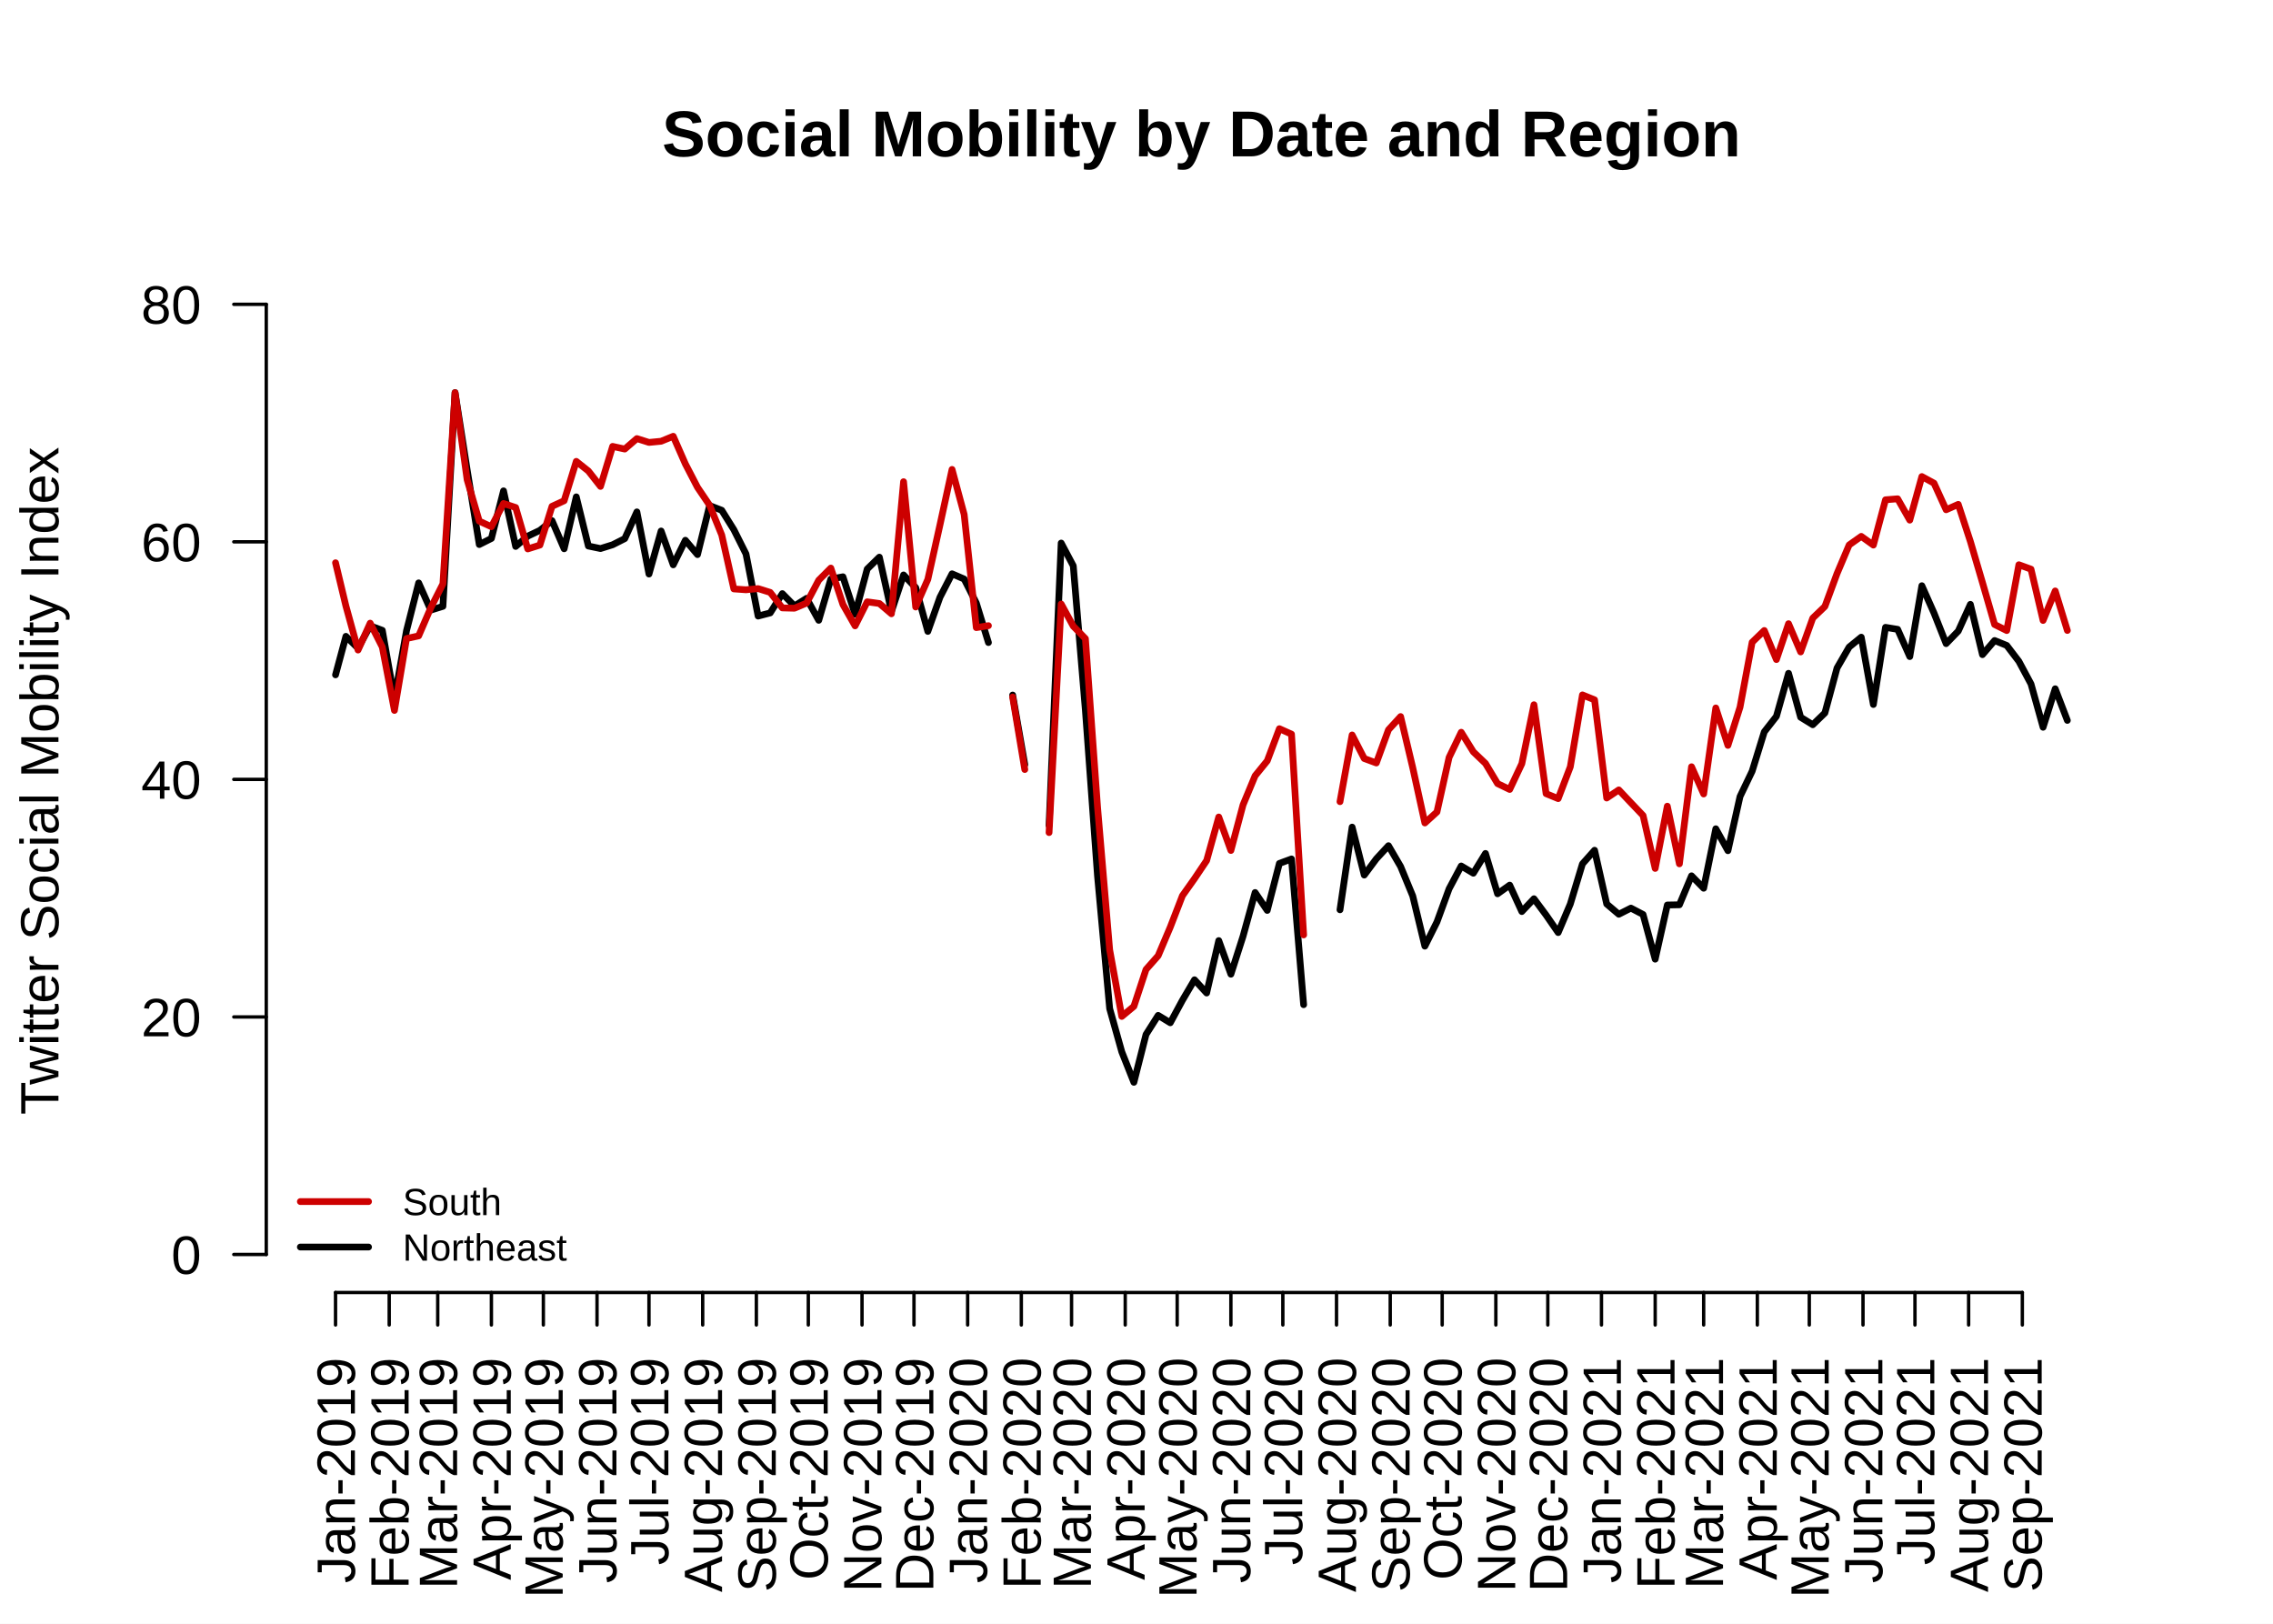
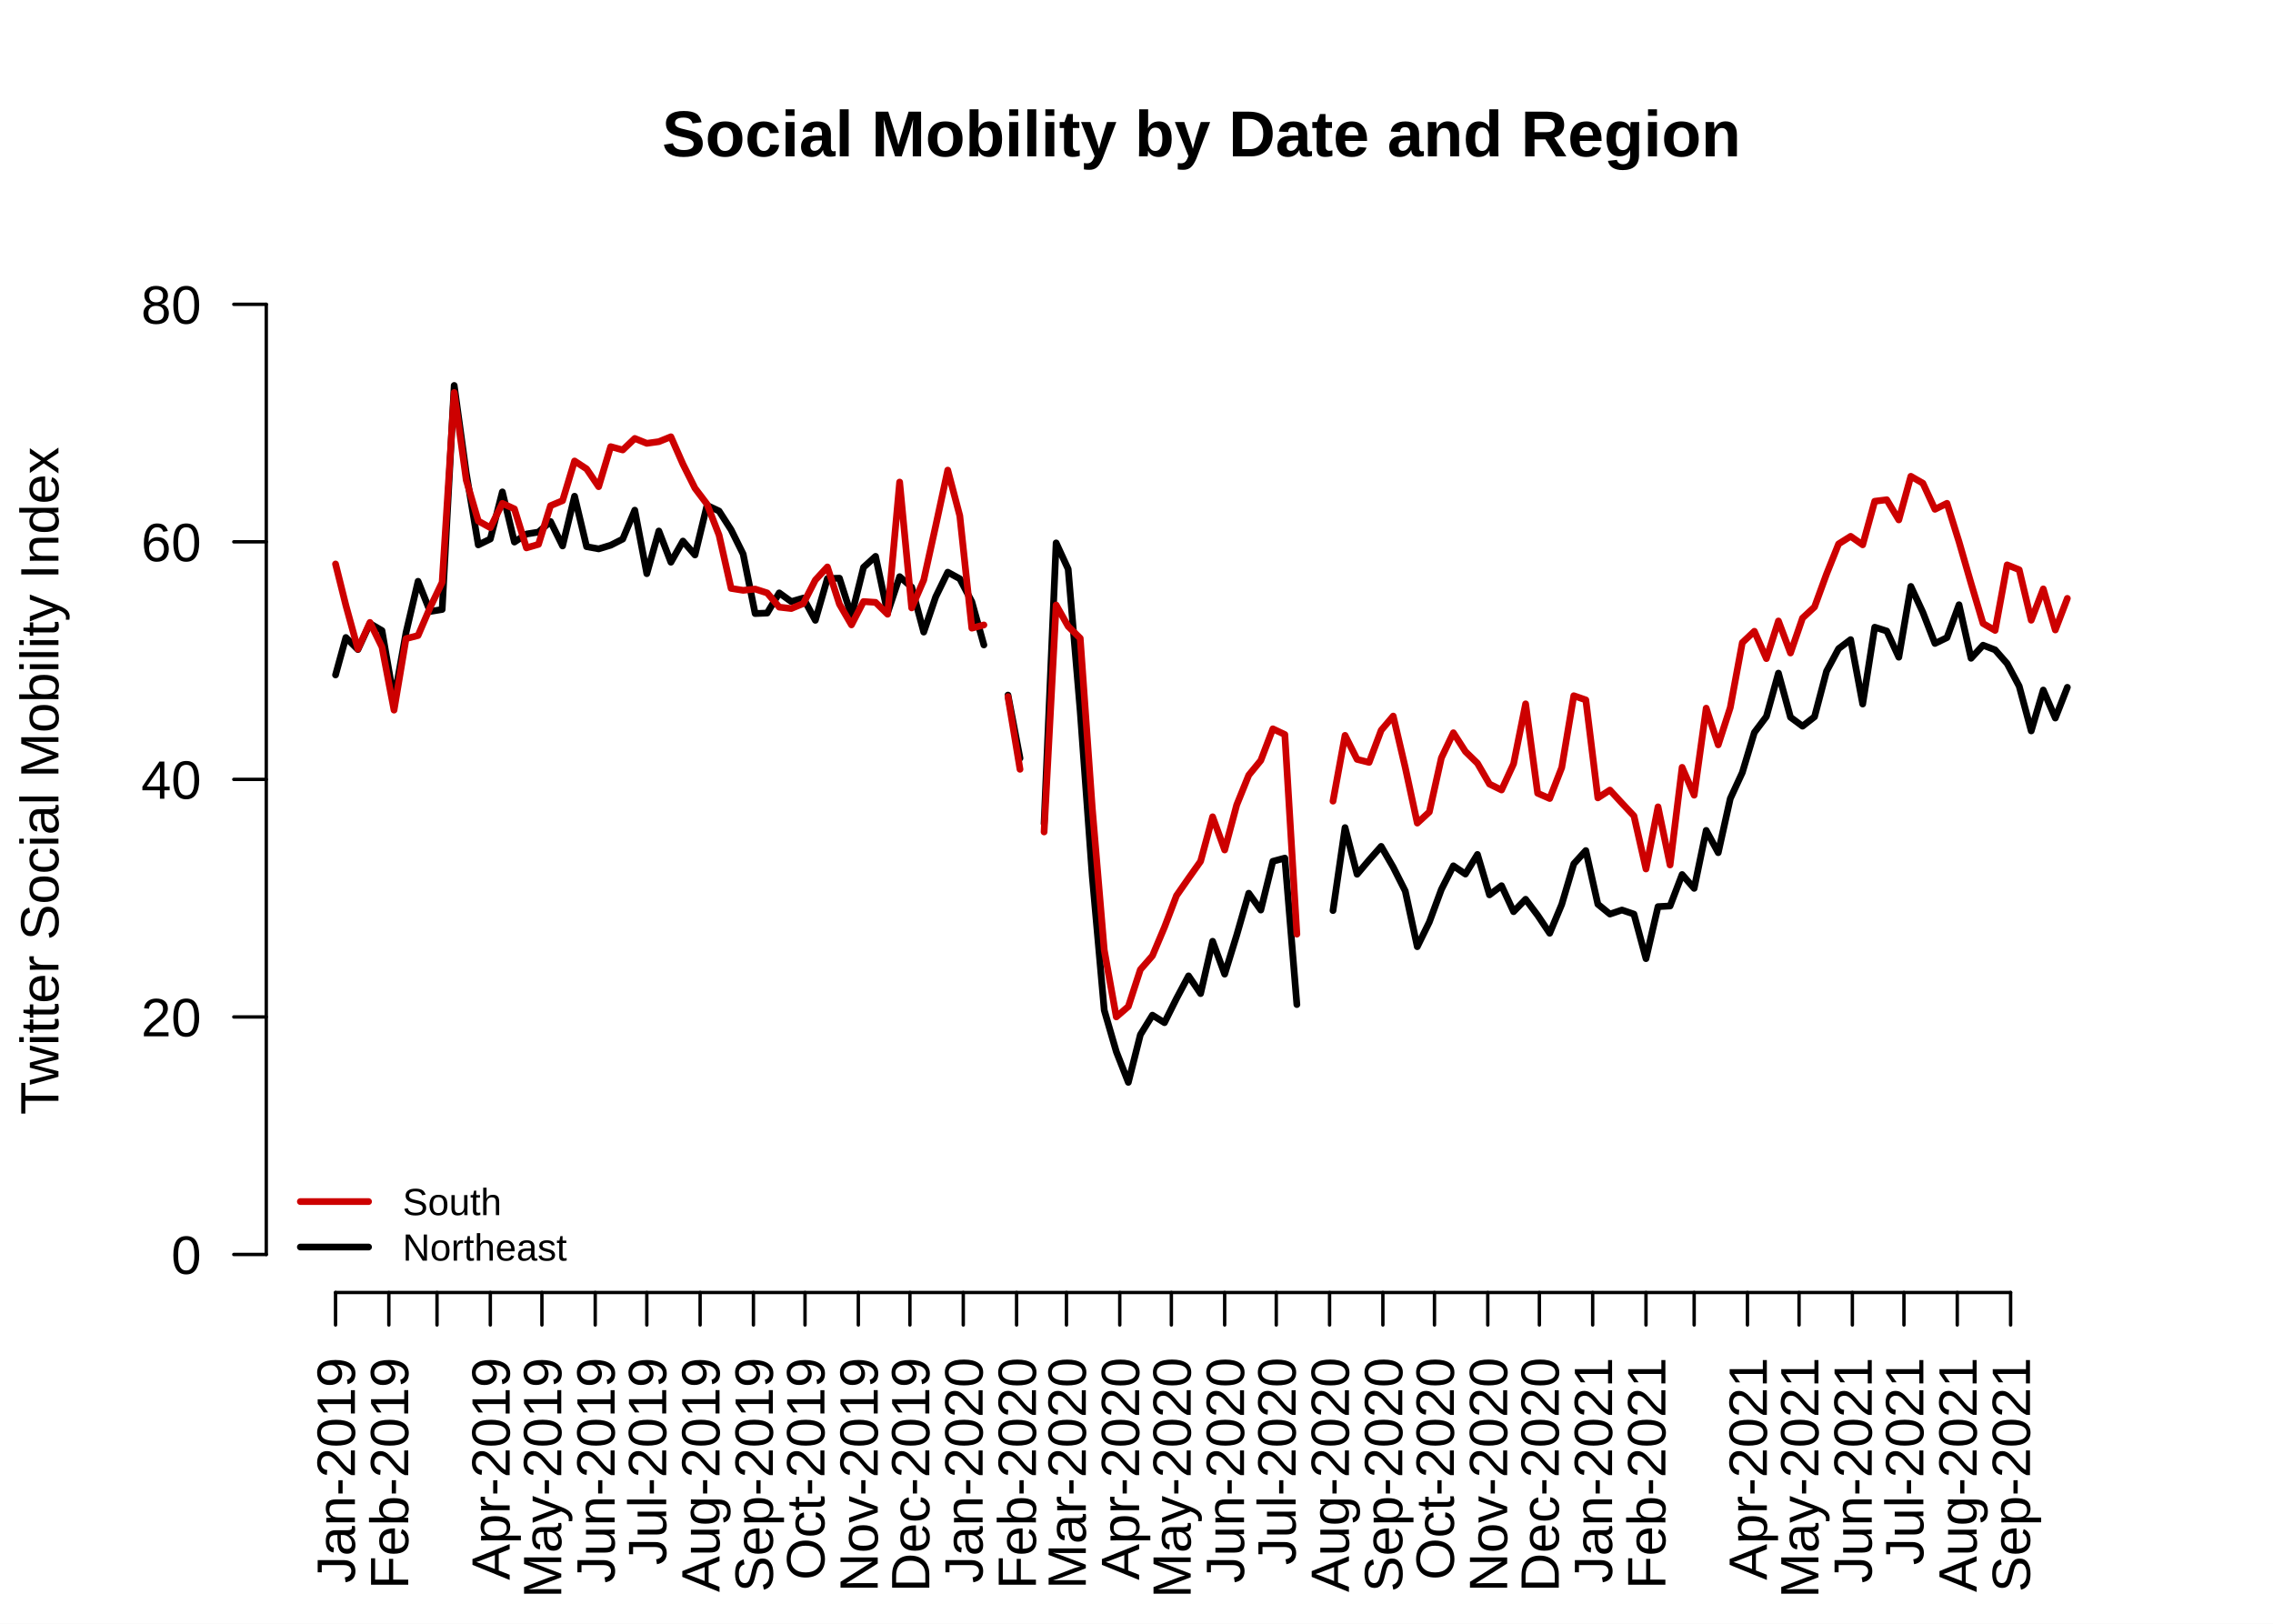
<svg xmlns="http://www.w3.org/2000/svg" viewBox="0 0 504.00 360.00">
  <defs>
    <style type="text/css">
    line, polyline, polygon, path, rect, circle {
      fill: none;
      stroke: #000000;
      stroke-linecap: round;
      stroke-linejoin: round;
      stroke-miterlimit: 10.00;
    }
  </style>
  </defs>
  <rect width="100%" height="100%" style="stroke: none; fill: #FFFFFF;" />
  <defs>
    <clipPath id="cpNTkuMDR8NDczLjc2fDI4Ni41Nnw1OS4wNA==">
      <rect x="59.04" y="59.04" width="414.72" height="227.52" />
    </clipPath>
  </defs>
-   <polyline points="74.40,149.62 76.70,141.08 79.39,143.71 82.08,138.75 84.77,139.75 87.46,154.90 90.14,139.82 92.83,129.23 95.52,135.27 98.21,134.43 100.90,87.04 103.58,104.16 106.27,120.73 108.96,119.38 111.65,108.83 114.34,121.15 117.02,118.87 119.71,117.59 122.40,115.43 125.09,121.67 127.78,110.16 130.46,121.06 133.15,121.62 135.84,120.78 138.53,119.42 141.22,113.49 143.90,127.27 146.59,117.73 149.28,125.23 151.97,119.78 154.66,122.96 157.34,112.09 160.03,113.13 162.72,117.44 165.41,122.81 168.10,136.59 170.78,135.89 173.47,131.61 176.16,134.34 178.85,132.66 181.54,137.53 184.22,128.39 186.91,127.88 189.60,136.18 192.29,126.16 194.98,123.53 197.66,135.58 200.35,127.47 203.04,130.28 205.73,139.99 208.42,132.42 211.10,127.22 213.79,128.38 216.48,133.70 219.17,142.46 " style="stroke-width: 1.50;" clip-path="url(#cpNTkuMDR8NDczLjc2fDI4Ni41Nnw1OS4wNA==)" />
-   <polyline points="224.54,154.10 227.23,169.51 " style="stroke-width: 1.50;" clip-path="url(#cpNTkuMDR8NDczLjc2fDI4Ni41Nnw1OS4wNA==)" />
-   <polyline points="232.61,182.99 235.30,120.40 237.98,125.45 240.67,157.48 243.36,194.22 246.05,223.62 248.74,233.21 251.42,239.96 254.11,229.36 256.80,225.12 259.49,226.76 262.18,221.78 264.86,217.23 267.55,220.16 270.24,208.54 272.93,215.99 275.62,207.59 278.30,197.88 280.99,201.85 283.68,191.43 286.37,190.44 289.06,222.75 " style="stroke-width: 1.50;" clip-path="url(#cpNTkuMDR8NDczLjc2fDI4Ni41Nnw1OS4wNA==)" />
-   <polyline points="297.12,201.71 299.81,183.38 302.50,194.01 305.18,190.41 307.87,187.50 310.56,192.11 313.25,198.64 315.94,209.77 318.62,204.41 321.31,197.06 324.00,192.00 326.69,193.60 329.38,189.22 332.06,198.16 334.75,196.24 337.44,202.10 340.13,199.26 342.82,202.88 345.50,206.76 348.19,200.43 350.88,191.53 353.57,188.51 356.26,200.42 358.94,202.70 361.63,201.34 364.32,202.75 367.01,212.66 369.70,200.65 372.38,200.60 375.07,194.18 377.76,196.93 380.45,183.75 383.14,188.61 385.82,176.60 388.51,170.98 391.20,162.26 393.89,158.82 396.58,149.28 399.26,159.02 401.95,160.68 404.64,158.07 407.33,148.11 410.02,143.46 412.70,141.27 415.39,156.19 418.08,139.09 420.77,139.53 423.46,145.57 426.14,129.86 428.83,135.91 431.52,142.70 434.21,139.92 436.90,133.99 439.58,145.14 442.27,142.01 444.96,143.10 447.65,146.62 450.34,151.64 453.02,161.24 455.71,152.71 458.40,159.72 " style="stroke-width: 1.50;" clip-path="url(#cpNTkuMDR8NDczLjc2fDI4Ni41Nnw1OS4wNA==)" />
+   <polyline points="74.40,149.64 76.69,141.34 79.36,144.01 82.03,138.24 84.70,139.81 87.37,155.20 90.03,140.25 92.70,128.88 95.37,135.57 98.04,135.13 100.71,85.46 103.38,104.86 106.05,120.81 108.72,119.50 111.39,109.06 114.06,120.18 116.73,118.40 119.40,117.97 122.07,115.63 124.74,121.04 127.40,110.02 130.07,121.20 132.74,121.69 135.41,120.88 138.08,119.52 140.75,113.11 143.42,127.19 146.09,117.73 148.76,124.65 151.43,119.96 154.10,123.04 156.77,112.04 159.44,113.30 162.11,117.45 164.78,122.84 167.44,136.03 170.11,135.92 172.78,131.45 175.45,133.38 178.12,132.60 180.79,137.53 183.46,128.27 186.13,128.19 188.80,136.53 191.47,125.78 194.14,123.35 196.81,135.87 199.48,127.85 202.15,130.18 204.82,140.14 207.48,132.32 210.15,126.86 212.82,128.32 215.49,133.41 218.16,142.99 " style="stroke-width: 1.50;" clip-path="url(#cpNTkuMDR8NDczLjc2fDI4Ni41Nnw1OS4wNA==)" />
+   <polyline points="223.50,154.11 226.17,168.11 " style="stroke-width: 1.50;" clip-path="url(#cpNTkuMDR8NDczLjc2fDI4Ni41Nnw1OS4wNA==)" />
+   <polyline points="231.51,182.60 234.18,120.37 236.85,126.18 239.52,157.71 242.19,194.29 244.85,223.98 247.52,233.16 250.19,239.97 252.86,229.40 255.53,225.07 258.20,226.74 260.87,221.38 263.54,216.36 266.21,220.29 268.88,208.69 271.55,215.98 274.22,207.33 276.89,198.04 279.56,201.77 282.23,190.96 284.89,190.25 287.56,222.72 " style="stroke-width: 1.50;" clip-path="url(#cpNTkuMDR8NDczLjc2fDI4Ni41Nnw1OS4wNA==)" />
+   <polyline points="295.57,201.88 298.24,183.49 300.91,193.83 303.58,190.67 306.25,187.65 308.92,192.26 311.59,197.55 314.26,209.89 316.93,204.43 319.60,197.20 322.26,191.96 324.93,193.79 327.60,189.44 330.27,198.40 332.94,196.37 335.61,202.13 338.28,199.38 340.95,202.93 343.62,206.91 346.29,200.52 348.96,191.52 351.63,188.58 354.30,200.47 356.97,202.66 359.64,201.76 362.30,202.67 364.97,212.54 367.64,201.01 370.31,200.87 372.98,193.89 375.65,196.96 378.32,184.11 380.99,189.05 383.66,177.06 386.33,171.28 389.00,162.40 391.67,158.86 394.34,149.24 397.01,159.02 399.68,161.00 402.34,158.92 405.01,148.81 407.68,143.82 410.35,141.81 413.02,156.09 415.69,139.06 418.36,139.91 421.03,145.71 423.70,130.02 426.37,135.78 429.04,142.66 431.71,141.37 434.38,134.08 437.05,145.95 439.71,143.05 442.38,144.08 445.05,147.12 447.72,152.13 450.39,162.05 453.06,152.99 455.73,159.20 458.40,152.39 " style="stroke-width: 1.50;" clip-path="url(#cpNTkuMDR8NDczLjc2fDI4Ni41Nnw1OS4wNA==)" />
  <defs>
    <clipPath id="cpMC4wMHw1MDQuMDB8MzYwLjAwfDAuMDA=">
      <rect x="0.00" y="0.00" width="504.00" height="360.00" />
    </clipPath>
  </defs>
  <line x1="59.04" y1="278.13" x2="59.04" y2="67.47" style="stroke-width: 0.75;" clip-path="url(#cpMC4wMHw1MDQuMDB8MzYwLjAwfDAuMDA=)" />
  <line x1="59.04" y1="278.13" x2="51.84" y2="278.13" style="stroke-width: 0.75;" clip-path="url(#cpMC4wMHw1MDQuMDB8MzYwLjAwfDAuMDA=)" />
  <line x1="59.04" y1="225.47" x2="51.84" y2="225.47" style="stroke-width: 0.75;" clip-path="url(#cpMC4wMHw1MDQuMDB8MzYwLjAwfDAuMDA=)" />
  <line x1="59.04" y1="172.80" x2="51.84" y2="172.80" style="stroke-width: 0.75;" clip-path="url(#cpMC4wMHw1MDQuMDB8MzYwLjAwfDAuMDA=)" />
  <line x1="59.04" y1="120.13" x2="51.84" y2="120.13" style="stroke-width: 0.75;" clip-path="url(#cpMC4wMHw1MDQuMDB8MzYwLjAwfDAuMDA=)" />
  <line x1="59.04" y1="67.47" x2="51.84" y2="67.47" style="stroke-width: 0.75;" clip-path="url(#cpMC4wMHw1MDQuMDB8MzYwLjAwfDAuMDA=)" />
  <g clip-path="url(#cpMC4wMHw1MDQuMDB8MzYwLjAwfDAuMDA=)">
    <text x="37.97" y="282.43" style="font-size: 12.00px; font-family: Arial;" textLength="6.67px" lengthAdjust="spacingAndGlyphs">0</text>
  </g>
  <g clip-path="url(#cpMC4wMHw1MDQuMDB8MzYwLjAwfDAuMDA=)">
    <text x="31.29" y="229.76" style="font-size: 12.00px; font-family: Arial;" textLength="13.35px" lengthAdjust="spacingAndGlyphs">20</text>
  </g>
  <g clip-path="url(#cpMC4wMHw1MDQuMDB8MzYwLjAwfDAuMDA=)">
    <text x="31.29" y="177.09" style="font-size: 12.00px; font-family: Arial;" textLength="13.35px" lengthAdjust="spacingAndGlyphs">40</text>
  </g>
  <g clip-path="url(#cpMC4wMHw1MDQuMDB8MzYwLjAwfDAuMDA=)">
    <text x="31.29" y="124.43" style="font-size: 12.00px; font-family: Arial;" textLength="13.35px" lengthAdjust="spacingAndGlyphs">60</text>
  </g>
  <g clip-path="url(#cpMC4wMHw1MDQuMDB8MzYwLjAwfDAuMDA=)">
    <text x="31.29" y="71.76" style="font-size: 12.00px; font-family: Arial;" textLength="13.35px" lengthAdjust="spacingAndGlyphs">80</text>
  </g>
  <g clip-path="url(#cpMC4wMHw1MDQuMDB8MzYwLjAwfDAuMDA=)">
    <text x="146.78" y="34.67" style="font-size: 14.40px; font-weight: bold; font-family: Arial;" textLength="239.23px" lengthAdjust="spacingAndGlyphs">Social Mobility by Date and Region</text>
  </g>
  <g clip-path="url(#cpMC4wMHw1MDQuMDB8MzYwLjAwfDAuMDA=)">
    <text transform="translate(12.96,247.16) rotate(-90)" style="font-size: 12.00px; font-family: Arial;" textLength="148.72px" lengthAdjust="spacingAndGlyphs">Twitter Social Mobility Index</text>
  </g>
  <defs>
    <clipPath id="cpNTkuMDR8NDczLjc2fDI4Ni41Nnw1OS4wNA==">
      <rect x="59.04" y="59.04" width="414.72" height="227.52" />
    </clipPath>
  </defs>
-   <polyline points="74.40,124.77 76.70,134.36 79.39,144.12 82.08,138.16 84.77,143.46 87.46,157.51 90.14,141.57 92.83,140.98 95.52,134.76 98.21,129.45 100.90,87.06 103.58,106.36 106.27,115.54 108.96,116.78 111.65,111.63 114.34,112.52 117.02,121.70 119.71,120.85 122.40,112.26 125.09,111.02 127.78,102.29 130.46,104.42 133.15,107.84 135.84,98.97 138.53,99.56 141.22,97.24 143.90,98.09 146.59,97.83 149.28,96.73 151.97,102.86 154.66,108.05 157.34,112.01 160.03,118.61 162.72,130.57 165.41,130.76 168.10,130.50 170.78,131.34 173.47,134.78 176.16,134.85 178.85,133.71 181.54,128.63 184.22,125.95 186.91,134.03 189.60,138.76 192.29,133.43 194.98,133.80 197.66,136.08 200.35,106.80 203.04,134.58 205.73,128.46 208.42,116.38 211.10,104.08 213.79,114.07 216.48,139.15 219.17,138.72 " style="stroke-width: 1.50; stroke: #CD0000;" clip-path="url(#cpNTkuMDR8NDczLjc2fDI4Ni41Nnw1OS4wNA==)" />
-   <polyline points="224.54,154.53 227.23,170.61 " style="stroke-width: 1.50; stroke: #CD0000;" clip-path="url(#cpNTkuMDR8NDczLjc2fDI4Ni41Nnw1OS4wNA==)" />
-   <polyline points="232.61,184.59 235.30,133.92 237.98,138.83 240.67,141.59 243.36,178.94 246.05,210.59 248.74,225.35 251.42,223.12 254.11,214.95 256.80,211.90 259.49,205.55 262.18,198.59 264.86,194.81 267.55,190.80 270.24,181.14 272.93,188.56 275.62,178.46 278.30,172.00 280.99,168.69 283.68,161.56 286.37,162.77 289.06,207.28 " style="stroke-width: 1.50; stroke: #CD0000;" clip-path="url(#cpNTkuMDR8NDczLjc2fDI4Ni41Nnw1OS4wNA==)" />
-   <polyline points="297.12,177.74 299.81,162.95 302.50,168.17 305.18,169.16 307.87,161.80 310.56,158.87 313.25,170.20 315.94,182.46 318.62,180.02 321.31,167.93 324.00,162.35 326.69,166.69 329.38,169.26 332.06,173.73 334.75,175.03 337.44,169.32 340.13,156.25 342.82,175.96 345.50,177.06 348.19,170.01 350.88,154.07 353.57,155.16 356.26,176.93 358.94,175.13 361.63,177.98 364.32,180.80 367.01,192.54 369.70,178.74 372.38,191.52 375.07,170.00 377.76,176.03 380.45,156.96 383.14,165.26 385.82,156.79 388.51,142.39 391.20,139.79 393.89,146.23 396.58,138.28 399.26,144.54 401.95,137.04 404.64,134.46 407.33,127.17 410.02,120.82 412.70,118.92 415.39,120.85 418.08,110.81 420.77,110.59 423.46,115.32 426.14,105.66 428.83,107.12 431.52,113.02 434.21,111.82 436.90,120.05 439.58,129.16 442.27,138.46 444.96,139.80 447.65,125.21 450.34,126.19 453.02,137.56 455.71,131.02 458.40,139.78 " style="stroke-width: 1.50; stroke: #CD0000;" clip-path="url(#cpNTkuMDR8NDczLjc2fDI4Ni41Nnw1OS4wNA==)" />
+   <polyline points="74.40,125.04 76.69,134.21 79.36,143.91 82.03,138.00 84.70,143.46 87.37,157.44 90.03,141.59 92.70,140.90 95.37,134.68 98.04,129.11 100.71,87.02 103.38,106.44 106.05,115.51 108.72,116.99 111.39,111.60 114.06,112.83 116.73,121.47 119.40,120.69 122.07,112.12 124.74,111.00 127.40,102.21 130.07,103.96 132.74,107.90 135.41,99.03 138.08,99.76 140.75,97.21 143.42,98.29 146.09,97.92 148.76,96.84 151.43,102.91 154.10,108.24 156.77,111.77 159.44,118.64 162.11,130.45 164.78,130.88 167.44,130.60 170.11,131.46 172.78,134.61 175.45,134.92 178.12,133.81 180.79,128.60 183.46,125.70 186.13,133.95 188.80,138.54 191.47,133.37 194.14,133.55 196.81,136.18 199.48,106.88 202.15,134.78 204.82,128.60 207.48,116.57 210.15,104.23 212.82,114.36 215.49,139.27 218.16,138.56 " style="stroke-width: 1.50; stroke: #CD0000;" clip-path="url(#cpNTkuMDR8NDczLjc2fDI4Ni41Nnw1OS4wNA==)" />
+   <polyline points="223.50,154.44 226.17,170.56 " style="stroke-width: 1.50; stroke: #CD0000;" clip-path="url(#cpNTkuMDR8NDczLjc2fDI4Ni41Nnw1OS4wNA==)" />
+   <polyline points="231.51,184.45 234.18,134.14 236.85,138.87 239.52,141.51 242.19,179.13 244.85,210.63 247.52,225.46 250.19,223.15 252.86,214.96 255.53,211.91 258.20,205.58 260.87,198.57 263.54,194.73 266.21,190.96 268.88,181.09 271.55,188.45 274.22,178.46 276.89,171.86 279.56,168.60 282.23,161.59 284.89,162.85 287.56,207.11 " style="stroke-width: 1.50; stroke: #CD0000;" clip-path="url(#cpNTkuMDR8NDczLjc2fDI4Ni41Nnw1OS4wNA==)" />
+   <polyline points="295.57,177.62 298.24,163.04 300.91,168.36 303.58,169.03 306.25,161.91 308.92,158.76 311.59,170.15 314.26,182.49 316.93,180.02 319.60,168.04 322.26,162.46 324.93,166.62 327.60,169.22 330.27,173.83 332.94,175.15 335.61,169.35 338.28,156.05 340.95,175.87 343.62,177.04 346.29,170.18 348.96,154.25 351.63,155.18 354.30,176.90 356.97,175.17 359.64,178.07 362.30,180.90 364.97,192.66 367.64,178.89 370.31,191.77 372.98,170.13 375.65,176.30 378.32,157.01 380.99,165.14 383.66,156.87 386.33,142.48 389.00,139.96 391.67,146.02 394.34,137.68 397.01,144.78 399.68,137.03 402.34,134.57 405.01,127.26 407.68,120.59 410.35,118.91 413.02,120.79 415.69,111.13 418.36,110.80 421.03,115.27 423.70,105.60 426.37,107.14 429.04,112.92 431.71,111.59 434.38,120.12 437.05,129.34 439.71,138.23 442.38,139.77 445.05,125.24 447.72,126.32 450.39,137.51 453.06,130.57 455.73,139.67 458.40,132.67 " style="stroke-width: 1.50; stroke: #CD0000;" clip-path="url(#cpNTkuMDR8NDczLjc2fDI4Ni41Nnw1OS4wNA==)" />
  <defs>
    <clipPath id="cpMC4wMHw1MDQuMDB8MzYwLjAwfDAuMDA=">
      <rect x="0.00" y="0.00" width="504.00" height="360.00" />
    </clipPath>
  </defs>
-   <line x1="74.40" y1="286.56" x2="448.42" y2="286.56" style="stroke-width: 0.75;" clip-path="url(#cpMC4wMHw1MDQuMDB8MzYwLjAwfDAuMDA=)" />
+   <line x1="74.40" y1="286.56" x2="445.82" y2="286.56" style="stroke-width: 0.75;" clip-path="url(#cpMC4wMHw1MDQuMDB8MzYwLjAwfDAuMDA=)" />
  <line x1="74.40" y1="286.56" x2="74.40" y2="293.76" style="stroke-width: 0.75;" clip-path="url(#cpMC4wMHw1MDQuMDB8MzYwLjAwfDAuMDA=)" />
-   <line x1="86.30" y1="286.56" x2="86.30" y2="293.76" style="stroke-width: 0.75;" clip-path="url(#cpMC4wMHw1MDQuMDB8MzYwLjAwfDAuMDA=)" />
-   <line x1="97.06" y1="286.56" x2="97.06" y2="293.76" style="stroke-width: 0.75;" clip-path="url(#cpMC4wMHw1MDQuMDB8MzYwLjAwfDAuMDA=)" />
-   <line x1="108.96" y1="286.56" x2="108.96" y2="293.76" style="stroke-width: 0.75;" clip-path="url(#cpMC4wMHw1MDQuMDB8MzYwLjAwfDAuMDA=)" />
-   <line x1="120.48" y1="286.56" x2="120.48" y2="293.76" style="stroke-width: 0.75;" clip-path="url(#cpMC4wMHw1MDQuMDB8MzYwLjAwfDAuMDA=)" />
-   <line x1="132.38" y1="286.56" x2="132.38" y2="293.76" style="stroke-width: 0.75;" clip-path="url(#cpMC4wMHw1MDQuMDB8MzYwLjAwfDAuMDA=)" />
-   <line x1="143.90" y1="286.56" x2="143.90" y2="293.76" style="stroke-width: 0.75;" clip-path="url(#cpMC4wMHw1MDQuMDB8MzYwLjAwfDAuMDA=)" />
-   <line x1="155.81" y1="286.56" x2="155.81" y2="293.76" style="stroke-width: 0.75;" clip-path="url(#cpMC4wMHw1MDQuMDB8MzYwLjAwfDAuMDA=)" />
-   <line x1="167.71" y1="286.56" x2="167.71" y2="293.76" style="stroke-width: 0.75;" clip-path="url(#cpMC4wMHw1MDQuMDB8MzYwLjAwfDAuMDA=)" />
-   <line x1="179.23" y1="286.56" x2="179.23" y2="293.76" style="stroke-width: 0.75;" clip-path="url(#cpMC4wMHw1MDQuMDB8MzYwLjAwfDAuMDA=)" />
-   <line x1="191.14" y1="286.56" x2="191.14" y2="293.76" style="stroke-width: 0.75;" clip-path="url(#cpMC4wMHw1MDQuMDB8MzYwLjAwfDAuMDA=)" />
-   <line x1="202.66" y1="286.56" x2="202.66" y2="293.76" style="stroke-width: 0.75;" clip-path="url(#cpMC4wMHw1MDQuMDB8MzYwLjAwfDAuMDA=)" />
-   <line x1="214.56" y1="286.56" x2="214.56" y2="293.76" style="stroke-width: 0.75;" clip-path="url(#cpMC4wMHw1MDQuMDB8MzYwLjAwfDAuMDA=)" />
-   <line x1="226.46" y1="286.56" x2="226.46" y2="293.76" style="stroke-width: 0.75;" clip-path="url(#cpMC4wMHw1MDQuMDB8MzYwLjAwfDAuMDA=)" />
-   <line x1="237.60" y1="286.56" x2="237.60" y2="293.76" style="stroke-width: 0.75;" clip-path="url(#cpMC4wMHw1MDQuMDB8MzYwLjAwfDAuMDA=)" />
-   <line x1="249.50" y1="286.56" x2="249.50" y2="293.76" style="stroke-width: 0.75;" clip-path="url(#cpMC4wMHw1MDQuMDB8MzYwLjAwfDAuMDA=)" />
-   <line x1="261.02" y1="286.56" x2="261.02" y2="293.76" style="stroke-width: 0.75;" clip-path="url(#cpMC4wMHw1MDQuMDB8MzYwLjAwfDAuMDA=)" />
-   <line x1="272.93" y1="286.56" x2="272.93" y2="293.76" style="stroke-width: 0.75;" clip-path="url(#cpMC4wMHw1MDQuMDB8MzYwLjAwfDAuMDA=)" />
-   <line x1="284.45" y1="286.56" x2="284.45" y2="293.76" style="stroke-width: 0.75;" clip-path="url(#cpMC4wMHw1MDQuMDB8MzYwLjAwfDAuMDA=)" />
-   <line x1="296.35" y1="286.56" x2="296.35" y2="293.76" style="stroke-width: 0.75;" clip-path="url(#cpMC4wMHw1MDQuMDB8MzYwLjAwfDAuMDA=)" />
-   <line x1="308.26" y1="286.56" x2="308.26" y2="293.76" style="stroke-width: 0.75;" clip-path="url(#cpMC4wMHw1MDQuMDB8MzYwLjAwfDAuMDA=)" />
-   <line x1="319.78" y1="286.56" x2="319.78" y2="293.76" style="stroke-width: 0.75;" clip-path="url(#cpMC4wMHw1MDQuMDB8MzYwLjAwfDAuMDA=)" />
-   <line x1="331.68" y1="286.56" x2="331.68" y2="293.76" style="stroke-width: 0.75;" clip-path="url(#cpMC4wMHw1MDQuMDB8MzYwLjAwfDAuMDA=)" />
-   <line x1="343.20" y1="286.56" x2="343.20" y2="293.76" style="stroke-width: 0.75;" clip-path="url(#cpMC4wMHw1MDQuMDB8MzYwLjAwfDAuMDA=)" />
-   <line x1="355.10" y1="286.56" x2="355.10" y2="293.76" style="stroke-width: 0.75;" clip-path="url(#cpMC4wMHw1MDQuMDB8MzYwLjAwfDAuMDA=)" />
-   <line x1="367.01" y1="286.56" x2="367.01" y2="293.76" style="stroke-width: 0.75;" clip-path="url(#cpMC4wMHw1MDQuMDB8MzYwLjAwfDAuMDA=)" />
-   <line x1="377.76" y1="286.56" x2="377.76" y2="293.76" style="stroke-width: 0.75;" clip-path="url(#cpMC4wMHw1MDQuMDB8MzYwLjAwfDAuMDA=)" />
-   <line x1="389.66" y1="286.56" x2="389.66" y2="293.76" style="stroke-width: 0.75;" clip-path="url(#cpMC4wMHw1MDQuMDB8MzYwLjAwfDAuMDA=)" />
-   <line x1="401.18" y1="286.56" x2="401.18" y2="293.76" style="stroke-width: 0.75;" clip-path="url(#cpMC4wMHw1MDQuMDB8MzYwLjAwfDAuMDA=)" />
-   <line x1="413.09" y1="286.56" x2="413.09" y2="293.76" style="stroke-width: 0.75;" clip-path="url(#cpMC4wMHw1MDQuMDB8MzYwLjAwfDAuMDA=)" />
-   <line x1="424.61" y1="286.56" x2="424.61" y2="293.76" style="stroke-width: 0.75;" clip-path="url(#cpMC4wMHw1MDQuMDB8MzYwLjAwfDAuMDA=)" />
-   <line x1="436.51" y1="286.56" x2="436.51" y2="293.76" style="stroke-width: 0.75;" clip-path="url(#cpMC4wMHw1MDQuMDB8MzYwLjAwfDAuMDA=)" />
-   <line x1="448.42" y1="286.56" x2="448.42" y2="293.76" style="stroke-width: 0.75;" clip-path="url(#cpMC4wMHw1MDQuMDB8MzYwLjAwfDAuMDA=)" />
+   <line x1="86.22" y1="286.56" x2="86.22" y2="293.76" style="stroke-width: 0.75;" clip-path="url(#cpMC4wMHw1MDQuMDB8MzYwLjAwfDAuMDA=)" />
+   <line x1="96.90" y1="286.56" x2="96.90" y2="293.76" style="stroke-width: 0.75;" clip-path="url(#cpMC4wMHw1MDQuMDB8MzYwLjAwfDAuMDA=)" />
+   <line x1="108.72" y1="286.56" x2="108.72" y2="293.76" style="stroke-width: 0.75;" clip-path="url(#cpMC4wMHw1MDQuMDB8MzYwLjAwfDAuMDA=)" />
+   <line x1="120.16" y1="286.56" x2="120.16" y2="293.76" style="stroke-width: 0.75;" clip-path="url(#cpMC4wMHw1MDQuMDB8MzYwLjAwfDAuMDA=)" />
+   <line x1="131.98" y1="286.56" x2="131.98" y2="293.76" style="stroke-width: 0.75;" clip-path="url(#cpMC4wMHw1MDQuMDB8MzYwLjAwfDAuMDA=)" />
+   <line x1="143.42" y1="286.56" x2="143.42" y2="293.76" style="stroke-width: 0.75;" clip-path="url(#cpMC4wMHw1MDQuMDB8MzYwLjAwfDAuMDA=)" />
+   <line x1="155.24" y1="286.56" x2="155.24" y2="293.76" style="stroke-width: 0.75;" clip-path="url(#cpMC4wMHw1MDQuMDB8MzYwLjAwfDAuMDA=)" />
+   <line x1="167.06" y1="286.56" x2="167.06" y2="293.76" style="stroke-width: 0.75;" clip-path="url(#cpMC4wMHw1MDQuMDB8MzYwLjAwfDAuMDA=)" />
+   <line x1="178.50" y1="286.56" x2="178.50" y2="293.76" style="stroke-width: 0.75;" clip-path="url(#cpMC4wMHw1MDQuMDB8MzYwLjAwfDAuMDA=)" />
+   <line x1="190.32" y1="286.56" x2="190.32" y2="293.76" style="stroke-width: 0.75;" clip-path="url(#cpMC4wMHw1MDQuMDB8MzYwLjAwfDAuMDA=)" />
+   <line x1="201.76" y1="286.56" x2="201.76" y2="293.76" style="stroke-width: 0.75;" clip-path="url(#cpMC4wMHw1MDQuMDB8MzYwLjAwfDAuMDA=)" />
+   <line x1="213.59" y1="286.56" x2="213.59" y2="293.76" style="stroke-width: 0.75;" clip-path="url(#cpMC4wMHw1MDQuMDB8MzYwLjAwfDAuMDA=)" />
+   <line x1="225.41" y1="286.56" x2="225.41" y2="293.76" style="stroke-width: 0.75;" clip-path="url(#cpMC4wMHw1MDQuMDB8MzYwLjAwfDAuMDA=)" />
+   <line x1="236.47" y1="286.56" x2="236.47" y2="293.76" style="stroke-width: 0.75;" clip-path="url(#cpMC4wMHw1MDQuMDB8MzYwLjAwfDAuMDA=)" />
+   <line x1="248.29" y1="286.56" x2="248.29" y2="293.76" style="stroke-width: 0.75;" clip-path="url(#cpMC4wMHw1MDQuMDB8MzYwLjAwfDAuMDA=)" />
+   <line x1="259.73" y1="286.56" x2="259.73" y2="293.76" style="stroke-width: 0.75;" clip-path="url(#cpMC4wMHw1MDQuMDB8MzYwLjAwfDAuMDA=)" />
+   <line x1="271.55" y1="286.56" x2="271.55" y2="293.76" style="stroke-width: 0.75;" clip-path="url(#cpMC4wMHw1MDQuMDB8MzYwLjAwfDAuMDA=)" />
+   <line x1="282.99" y1="286.56" x2="282.99" y2="293.76" style="stroke-width: 0.75;" clip-path="url(#cpMC4wMHw1MDQuMDB8MzYwLjAwfDAuMDA=)" />
+   <line x1="294.81" y1="286.56" x2="294.81" y2="293.76" style="stroke-width: 0.75;" clip-path="url(#cpMC4wMHw1MDQuMDB8MzYwLjAwfDAuMDA=)" />
+   <line x1="306.63" y1="286.56" x2="306.63" y2="293.76" style="stroke-width: 0.75;" clip-path="url(#cpMC4wMHw1MDQuMDB8MzYwLjAwfDAuMDA=)" />
+   <line x1="318.07" y1="286.56" x2="318.07" y2="293.76" style="stroke-width: 0.75;" clip-path="url(#cpMC4wMHw1MDQuMDB8MzYwLjAwfDAuMDA=)" />
+   <line x1="329.89" y1="286.56" x2="329.89" y2="293.76" style="stroke-width: 0.75;" clip-path="url(#cpMC4wMHw1MDQuMDB8MzYwLjAwfDAuMDA=)" />
+   <line x1="341.33" y1="286.56" x2="341.33" y2="293.76" style="stroke-width: 0.75;" clip-path="url(#cpMC4wMHw1MDQuMDB8MzYwLjAwfDAuMDA=)" />
+   <line x1="353.15" y1="286.56" x2="353.15" y2="293.76" style="stroke-width: 0.75;" clip-path="url(#cpMC4wMHw1MDQuMDB8MzYwLjAwfDAuMDA=)" />
+   <line x1="364.97" y1="286.56" x2="364.97" y2="293.76" style="stroke-width: 0.75;" clip-path="url(#cpMC4wMHw1MDQuMDB8MzYwLjAwfDAuMDA=)" />
+   <line x1="375.65" y1="286.56" x2="375.65" y2="293.76" style="stroke-width: 0.75;" clip-path="url(#cpMC4wMHw1MDQuMDB8MzYwLjAwfDAuMDA=)" />
+   <line x1="387.47" y1="286.56" x2="387.47" y2="293.76" style="stroke-width: 0.75;" clip-path="url(#cpMC4wMHw1MDQuMDB8MzYwLjAwfDAuMDA=)" />
+   <line x1="398.91" y1="286.56" x2="398.91" y2="293.76" style="stroke-width: 0.75;" clip-path="url(#cpMC4wMHw1MDQuMDB8MzYwLjAwfDAuMDA=)" />
+   <line x1="410.73" y1="286.56" x2="410.73" y2="293.76" style="stroke-width: 0.75;" clip-path="url(#cpMC4wMHw1MDQuMDB8MzYwLjAwfDAuMDA=)" />
+   <line x1="422.17" y1="286.56" x2="422.17" y2="293.76" style="stroke-width: 0.75;" clip-path="url(#cpMC4wMHw1MDQuMDB8MzYwLjAwfDAuMDA=)" />
+   <line x1="433.99" y1="286.56" x2="433.99" y2="293.76" style="stroke-width: 0.75;" clip-path="url(#cpMC4wMHw1MDQuMDB8MzYwLjAwfDAuMDA=)" />
+   <line x1="445.82" y1="286.56" x2="445.82" y2="293.76" style="stroke-width: 0.75;" clip-path="url(#cpMC4wMHw1MDQuMDB8MzYwLjAwfDAuMDA=)" />
  <g clip-path="url(#cpMC4wMHw1MDQuMDB8MzYwLjAwfDAuMDA=)">
    <text transform="translate(78.69,351.00) rotate(-90)" style="font-size: 12.00px; font-family: Arial;" textLength="50.04px" lengthAdjust="spacingAndGlyphs">Jan-2019</text>
  </g>
  <g clip-path="url(#cpMC4wMHw1MDQuMDB8MzYwLjAwfDAuMDA=)">
-     <text transform="translate(90.60,352.33) rotate(-90)" style="font-size: 12.00px; font-family: Arial;" textLength="51.37px" lengthAdjust="spacingAndGlyphs">Feb-2019</text>
-   </g>
-   <g clip-path="url(#cpMC4wMHw1MDQuMDB8MzYwLjAwfDAuMDA=)">
-     <text transform="translate(101.35,352.32) rotate(-90)" style="font-size: 12.00px; font-family: Arial;" textLength="51.36px" lengthAdjust="spacingAndGlyphs">Mar-2019</text>
-   </g>
-   <g clip-path="url(#cpMC4wMHw1MDQuMDB8MzYwLjAwfDAuMDA=)">
-     <text transform="translate(113.25,350.33) rotate(-90)" style="font-size: 12.00px; font-family: Arial;" textLength="49.37px" lengthAdjust="spacingAndGlyphs">Apr-2019</text>
-   </g>
-   <g clip-path="url(#cpMC4wMHw1MDQuMDB8MzYwLjAwfDAuMDA=)">
-     <text transform="translate(124.77,354.32) rotate(-90)" style="font-size: 12.00px; font-family: Arial;" textLength="53.36px" lengthAdjust="spacingAndGlyphs">May-2019</text>
-   </g>
-   <g clip-path="url(#cpMC4wMHw1MDQuMDB8MzYwLjAwfDAuMDA=)">
-     <text transform="translate(136.68,351.00) rotate(-90)" style="font-size: 12.00px; font-family: Arial;" textLength="50.04px" lengthAdjust="spacingAndGlyphs">Jun-2019</text>
-   </g>
-   <g clip-path="url(#cpMC4wMHw1MDQuMDB8MzYwLjAwfDAuMDA=)">
-     <text transform="translate(148.20,346.99) rotate(-90)" style="font-size: 12.00px; font-family: Arial;" textLength="46.03px" lengthAdjust="spacingAndGlyphs">Jul-2019</text>
-   </g>
-   <g clip-path="url(#cpMC4wMHw1MDQuMDB8MzYwLjAwfDAuMDA=)">
-     <text transform="translate(160.10,353.00) rotate(-90)" style="font-size: 12.00px; font-family: Arial;" textLength="52.04px" lengthAdjust="spacingAndGlyphs">Aug-2019</text>
-   </g>
-   <g clip-path="url(#cpMC4wMHw1MDQuMDB8MzYwLjAwfDAuMDA=)">
-     <text transform="translate(172.01,353.00) rotate(-90)" style="font-size: 12.00px; font-family: Arial;" textLength="52.04px" lengthAdjust="spacingAndGlyphs">Sep-2019</text>
-   </g>
-   <g clip-path="url(#cpMC4wMHw1MDQuMDB8MzYwLjAwfDAuMDA=)">
-     <text transform="translate(183.53,350.32) rotate(-90)" style="font-size: 12.00px; font-family: Arial;" textLength="49.36px" lengthAdjust="spacingAndGlyphs">Oct-2019</text>
-   </g>
-   <g clip-path="url(#cpMC4wMHw1MDQuMDB8MzYwLjAwfDAuMDA=)">
-     <text transform="translate(195.43,352.99) rotate(-90)" style="font-size: 12.00px; font-family: Arial;" textLength="52.03px" lengthAdjust="spacingAndGlyphs">Nov-2019</text>
-   </g>
-   <g clip-path="url(#cpMC4wMHw1MDQuMDB8MzYwLjAwfDAuMDA=)">
-     <text transform="translate(206.95,352.99) rotate(-90)" style="font-size: 12.00px; font-family: Arial;" textLength="52.03px" lengthAdjust="spacingAndGlyphs">Dec-2019</text>
-   </g>
-   <g clip-path="url(#cpMC4wMHw1MDQuMDB8MzYwLjAwfDAuMDA=)">
-     <text transform="translate(218.85,351.00) rotate(-90)" style="font-size: 12.00px; font-family: Arial;" textLength="50.04px" lengthAdjust="spacingAndGlyphs">Jan-2020</text>
-   </g>
-   <g clip-path="url(#cpMC4wMHw1MDQuMDB8MzYwLjAwfDAuMDA=)">
-     <text transform="translate(230.76,352.33) rotate(-90)" style="font-size: 12.00px; font-family: Arial;" textLength="51.37px" lengthAdjust="spacingAndGlyphs">Feb-2020</text>
-   </g>
-   <g clip-path="url(#cpMC4wMHw1MDQuMDB8MzYwLjAwfDAuMDA=)">
-     <text transform="translate(241.89,352.32) rotate(-90)" style="font-size: 12.00px; font-family: Arial;" textLength="51.36px" lengthAdjust="spacingAndGlyphs">Mar-2020</text>
-   </g>
-   <g clip-path="url(#cpMC4wMHw1MDQuMDB8MzYwLjAwfDAuMDA=)">
-     <text transform="translate(253.80,350.33) rotate(-90)" style="font-size: 12.00px; font-family: Arial;" textLength="49.37px" lengthAdjust="spacingAndGlyphs">Apr-2020</text>
-   </g>
-   <g clip-path="url(#cpMC4wMHw1MDQuMDB8MzYwLjAwfDAuMDA=)">
-     <text transform="translate(265.32,354.32) rotate(-90)" style="font-size: 12.00px; font-family: Arial;" textLength="53.36px" lengthAdjust="spacingAndGlyphs">May-2020</text>
-   </g>
-   <g clip-path="url(#cpMC4wMHw1MDQuMDB8MzYwLjAwfDAuMDA=)">
-     <text transform="translate(277.22,351.00) rotate(-90)" style="font-size: 12.00px; font-family: Arial;" textLength="50.04px" lengthAdjust="spacingAndGlyphs">Jun-2020</text>
-   </g>
-   <g clip-path="url(#cpMC4wMHw1MDQuMDB8MzYwLjAwfDAuMDA=)">
-     <text transform="translate(288.74,346.99) rotate(-90)" style="font-size: 12.00px; font-family: Arial;" textLength="46.03px" lengthAdjust="spacingAndGlyphs">Jul-2020</text>
-   </g>
-   <g clip-path="url(#cpMC4wMHw1MDQuMDB8MzYwLjAwfDAuMDA=)">
-     <text transform="translate(300.65,353.00) rotate(-90)" style="font-size: 12.00px; font-family: Arial;" textLength="52.04px" lengthAdjust="spacingAndGlyphs">Aug-2020</text>
-   </g>
-   <g clip-path="url(#cpMC4wMHw1MDQuMDB8MzYwLjAwfDAuMDA=)">
-     <text transform="translate(312.55,353.00) rotate(-90)" style="font-size: 12.00px; font-family: Arial;" textLength="52.04px" lengthAdjust="spacingAndGlyphs">Sep-2020</text>
-   </g>
-   <g clip-path="url(#cpMC4wMHw1MDQuMDB8MzYwLjAwfDAuMDA=)">
-     <text transform="translate(324.07,350.32) rotate(-90)" style="font-size: 12.00px; font-family: Arial;" textLength="49.36px" lengthAdjust="spacingAndGlyphs">Oct-2020</text>
-   </g>
-   <g clip-path="url(#cpMC4wMHw1MDQuMDB8MzYwLjAwfDAuMDA=)">
-     <text transform="translate(335.97,352.99) rotate(-90)" style="font-size: 12.00px; font-family: Arial;" textLength="52.03px" lengthAdjust="spacingAndGlyphs">Nov-2020</text>
-   </g>
-   <g clip-path="url(#cpMC4wMHw1MDQuMDB8MzYwLjAwfDAuMDA=)">
-     <text transform="translate(347.49,352.99) rotate(-90)" style="font-size: 12.00px; font-family: Arial;" textLength="52.03px" lengthAdjust="spacingAndGlyphs">Dec-2020</text>
-   </g>
-   <g clip-path="url(#cpMC4wMHw1MDQuMDB8MzYwLjAwfDAuMDA=)">
-     <text transform="translate(359.40,351.00) rotate(-90)" style="font-size: 12.00px; font-family: Arial;" textLength="50.04px" lengthAdjust="spacingAndGlyphs">Jan-2021</text>
-   </g>
-   <g clip-path="url(#cpMC4wMHw1MDQuMDB8MzYwLjAwfDAuMDA=)">
-     <text transform="translate(371.30,352.33) rotate(-90)" style="font-size: 12.00px; font-family: Arial;" textLength="51.37px" lengthAdjust="spacingAndGlyphs">Feb-2021</text>
-   </g>
-   <g clip-path="url(#cpMC4wMHw1MDQuMDB8MzYwLjAwfDAuMDA=)">
-     <text transform="translate(382.05,352.32) rotate(-90)" style="font-size: 12.00px; font-family: Arial;" textLength="51.36px" lengthAdjust="spacingAndGlyphs">Mar-2021</text>
-   </g>
-   <g clip-path="url(#cpMC4wMHw1MDQuMDB8MzYwLjAwfDAuMDA=)">
-     <text transform="translate(393.96,350.33) rotate(-90)" style="font-size: 12.00px; font-family: Arial;" textLength="49.37px" lengthAdjust="spacingAndGlyphs">Apr-2021</text>
-   </g>
-   <g clip-path="url(#cpMC4wMHw1MDQuMDB8MzYwLjAwfDAuMDA=)">
-     <text transform="translate(405.48,354.32) rotate(-90)" style="font-size: 12.00px; font-family: Arial;" textLength="53.36px" lengthAdjust="spacingAndGlyphs">May-2021</text>
-   </g>
-   <g clip-path="url(#cpMC4wMHw1MDQuMDB8MzYwLjAwfDAuMDA=)">
-     <text transform="translate(417.38,351.00) rotate(-90)" style="font-size: 12.00px; font-family: Arial;" textLength="50.04px" lengthAdjust="spacingAndGlyphs">Jun-2021</text>
-   </g>
-   <g clip-path="url(#cpMC4wMHw1MDQuMDB8MzYwLjAwfDAuMDA=)">
-     <text transform="translate(428.90,346.99) rotate(-90)" style="font-size: 12.00px; font-family: Arial;" textLength="46.03px" lengthAdjust="spacingAndGlyphs">Jul-2021</text>
-   </g>
-   <g clip-path="url(#cpMC4wMHw1MDQuMDB8MzYwLjAwfDAuMDA=)">
-     <text transform="translate(440.81,353.00) rotate(-90)" style="font-size: 12.00px; font-family: Arial;" textLength="52.04px" lengthAdjust="spacingAndGlyphs">Aug-2021</text>
-   </g>
-   <g clip-path="url(#cpMC4wMHw1MDQuMDB8MzYwLjAwfDAuMDA=)">
-     <text transform="translate(452.71,353.00) rotate(-90)" style="font-size: 12.00px; font-family: Arial;" textLength="52.04px" lengthAdjust="spacingAndGlyphs">Sep-2021</text>
+     <text transform="translate(90.52,352.33) rotate(-90)" style="font-size: 12.00px; font-family: Arial;" textLength="51.37px" lengthAdjust="spacingAndGlyphs">Feb-2019</text>
+   </g>
+   <g clip-path="url(#cpMC4wMHw1MDQuMDB8MzYwLjAwfDAuMDA=)">
+     <text transform="translate(113.01,350.33) rotate(-90)" style="font-size: 12.00px; font-family: Arial;" textLength="49.37px" lengthAdjust="spacingAndGlyphs">Apr-2019</text>
+   </g>
+   <g clip-path="url(#cpMC4wMHw1MDQuMDB8MzYwLjAwfDAuMDA=)">
+     <text transform="translate(124.45,354.32) rotate(-90)" style="font-size: 12.00px; font-family: Arial;" textLength="53.36px" lengthAdjust="spacingAndGlyphs">May-2019</text>
+   </g>
+   <g clip-path="url(#cpMC4wMHw1MDQuMDB8MzYwLjAwfDAuMDA=)">
+     <text transform="translate(136.28,351.00) rotate(-90)" style="font-size: 12.00px; font-family: Arial;" textLength="50.04px" lengthAdjust="spacingAndGlyphs">Jun-2019</text>
+   </g>
+   <g clip-path="url(#cpMC4wMHw1MDQuMDB8MzYwLjAwfDAuMDA=)">
+     <text transform="translate(147.72,346.99) rotate(-90)" style="font-size: 12.00px; font-family: Arial;" textLength="46.03px" lengthAdjust="spacingAndGlyphs">Jul-2019</text>
+   </g>
+   <g clip-path="url(#cpMC4wMHw1MDQuMDB8MzYwLjAwfDAuMDA=)">
+     <text transform="translate(159.54,353.00) rotate(-90)" style="font-size: 12.00px; font-family: Arial;" textLength="52.04px" lengthAdjust="spacingAndGlyphs">Aug-2019</text>
+   </g>
+   <g clip-path="url(#cpMC4wMHw1MDQuMDB8MzYwLjAwfDAuMDA=)">
+     <text transform="translate(171.36,353.00) rotate(-90)" style="font-size: 12.00px; font-family: Arial;" textLength="52.04px" lengthAdjust="spacingAndGlyphs">Sep-2019</text>
+   </g>
+   <g clip-path="url(#cpMC4wMHw1MDQuMDB8MzYwLjAwfDAuMDA=)">
+     <text transform="translate(182.80,350.32) rotate(-90)" style="font-size: 12.00px; font-family: Arial;" textLength="49.36px" lengthAdjust="spacingAndGlyphs">Oct-2019</text>
+   </g>
+   <g clip-path="url(#cpMC4wMHw1MDQuMDB8MzYwLjAwfDAuMDA=)">
+     <text transform="translate(194.62,352.99) rotate(-90)" style="font-size: 12.00px; font-family: Arial;" textLength="52.03px" lengthAdjust="spacingAndGlyphs">Nov-2019</text>
+   </g>
+   <g clip-path="url(#cpMC4wMHw1MDQuMDB8MzYwLjAwfDAuMDA=)">
+     <text transform="translate(206.06,352.99) rotate(-90)" style="font-size: 12.00px; font-family: Arial;" textLength="52.03px" lengthAdjust="spacingAndGlyphs">Dec-2019</text>
+   </g>
+   <g clip-path="url(#cpMC4wMHw1MDQuMDB8MzYwLjAwfDAuMDA=)">
+     <text transform="translate(217.88,351.00) rotate(-90)" style="font-size: 12.00px; font-family: Arial;" textLength="50.04px" lengthAdjust="spacingAndGlyphs">Jan-2020</text>
+   </g>
+   <g clip-path="url(#cpMC4wMHw1MDQuMDB8MzYwLjAwfDAuMDA=)">
+     <text transform="translate(229.70,352.33) rotate(-90)" style="font-size: 12.00px; font-family: Arial;" textLength="51.37px" lengthAdjust="spacingAndGlyphs">Feb-2020</text>
+   </g>
+   <g clip-path="url(#cpMC4wMHw1MDQuMDB8MzYwLjAwfDAuMDA=)">
+     <text transform="translate(240.76,352.32) rotate(-90)" style="font-size: 12.00px; font-family: Arial;" textLength="51.36px" lengthAdjust="spacingAndGlyphs">Mar-2020</text>
+   </g>
+   <g clip-path="url(#cpMC4wMHw1MDQuMDB8MzYwLjAwfDAuMDA=)">
+     <text transform="translate(252.58,350.33) rotate(-90)" style="font-size: 12.00px; font-family: Arial;" textLength="49.37px" lengthAdjust="spacingAndGlyphs">Apr-2020</text>
+   </g>
+   <g clip-path="url(#cpMC4wMHw1MDQuMDB8MzYwLjAwfDAuMDA=)">
+     <text transform="translate(264.02,354.32) rotate(-90)" style="font-size: 12.00px; font-family: Arial;" textLength="53.36px" lengthAdjust="spacingAndGlyphs">May-2020</text>
+   </g>
+   <g clip-path="url(#cpMC4wMHw1MDQuMDB8MzYwLjAwfDAuMDA=)">
+     <text transform="translate(275.84,351.00) rotate(-90)" style="font-size: 12.00px; font-family: Arial;" textLength="50.04px" lengthAdjust="spacingAndGlyphs">Jun-2020</text>
+   </g>
+   <g clip-path="url(#cpMC4wMHw1MDQuMDB8MzYwLjAwfDAuMDA=)">
+     <text transform="translate(287.28,346.99) rotate(-90)" style="font-size: 12.00px; font-family: Arial;" textLength="46.03px" lengthAdjust="spacingAndGlyphs">Jul-2020</text>
+   </g>
+   <g clip-path="url(#cpMC4wMHw1MDQuMDB8MzYwLjAwfDAuMDA=)">
+     <text transform="translate(299.10,353.00) rotate(-90)" style="font-size: 12.00px; font-family: Arial;" textLength="52.04px" lengthAdjust="spacingAndGlyphs">Aug-2020</text>
+   </g>
+   <g clip-path="url(#cpMC4wMHw1MDQuMDB8MzYwLjAwfDAuMDA=)">
+     <text transform="translate(310.93,353.00) rotate(-90)" style="font-size: 12.00px; font-family: Arial;" textLength="52.04px" lengthAdjust="spacingAndGlyphs">Sep-2020</text>
+   </g>
+   <g clip-path="url(#cpMC4wMHw1MDQuMDB8MzYwLjAwfDAuMDA=)">
+     <text transform="translate(322.37,350.32) rotate(-90)" style="font-size: 12.00px; font-family: Arial;" textLength="49.36px" lengthAdjust="spacingAndGlyphs">Oct-2020</text>
+   </g>
+   <g clip-path="url(#cpMC4wMHw1MDQuMDB8MzYwLjAwfDAuMDA=)">
+     <text transform="translate(334.19,352.99) rotate(-90)" style="font-size: 12.00px; font-family: Arial;" textLength="52.03px" lengthAdjust="spacingAndGlyphs">Nov-2020</text>
+   </g>
+   <g clip-path="url(#cpMC4wMHw1MDQuMDB8MzYwLjAwfDAuMDA=)">
+     <text transform="translate(345.63,352.99) rotate(-90)" style="font-size: 12.00px; font-family: Arial;" textLength="52.03px" lengthAdjust="spacingAndGlyphs">Dec-2020</text>
+   </g>
+   <g clip-path="url(#cpMC4wMHw1MDQuMDB8MzYwLjAwfDAuMDA=)">
+     <text transform="translate(357.45,351.00) rotate(-90)" style="font-size: 12.00px; font-family: Arial;" textLength="50.04px" lengthAdjust="spacingAndGlyphs">Jan-2021</text>
+   </g>
+   <g clip-path="url(#cpMC4wMHw1MDQuMDB8MzYwLjAwfDAuMDA=)">
+     <text transform="translate(369.27,352.33) rotate(-90)" style="font-size: 12.00px; font-family: Arial;" textLength="51.37px" lengthAdjust="spacingAndGlyphs">Feb-2021</text>
+   </g>
+   <g clip-path="url(#cpMC4wMHw1MDQuMDB8MzYwLjAwfDAuMDA=)">
+     <text transform="translate(391.77,350.33) rotate(-90)" style="font-size: 12.00px; font-family: Arial;" textLength="49.37px" lengthAdjust="spacingAndGlyphs">Apr-2021</text>
+   </g>
+   <g clip-path="url(#cpMC4wMHw1MDQuMDB8MzYwLjAwfDAuMDA=)">
+     <text transform="translate(403.21,354.32) rotate(-90)" style="font-size: 12.00px; font-family: Arial;" textLength="53.36px" lengthAdjust="spacingAndGlyphs">May-2021</text>
+   </g>
+   <g clip-path="url(#cpMC4wMHw1MDQuMDB8MzYwLjAwfDAuMDA=)">
+     <text transform="translate(415.03,351.00) rotate(-90)" style="font-size: 12.00px; font-family: Arial;" textLength="50.04px" lengthAdjust="spacingAndGlyphs">Jun-2021</text>
+   </g>
+   <g clip-path="url(#cpMC4wMHw1MDQuMDB8MzYwLjAwfDAuMDA=)">
+     <text transform="translate(426.47,346.99) rotate(-90)" style="font-size: 12.00px; font-family: Arial;" textLength="46.03px" lengthAdjust="spacingAndGlyphs">Jul-2021</text>
+   </g>
+   <g clip-path="url(#cpMC4wMHw1MDQuMDB8MzYwLjAwfDAuMDA=)">
+     <text transform="translate(438.29,353.00) rotate(-90)" style="font-size: 12.00px; font-family: Arial;" textLength="52.04px" lengthAdjust="spacingAndGlyphs">Aug-2021</text>
+   </g>
+   <g clip-path="url(#cpMC4wMHw1MDQuMDB8MzYwLjAwfDAuMDA=)">
+     <text transform="translate(450.11,353.00) rotate(-90)" style="font-size: 12.00px; font-family: Arial;" textLength="52.04px" lengthAdjust="spacingAndGlyphs">Sep-2021</text>
  </g>
  <defs>
    <clipPath id="cpNTkuMDR8NDczLjc2fDI4Ni41Nnw1OS4wNA==">
      <rect x="59.04" y="59.04" width="414.72" height="227.52" />
    </clipPath>
  </defs>
  <line x1="66.60" y1="266.40" x2="81.72" y2="266.40" style="stroke-width: 1.50; stroke: #CD0000;" clip-path="url(#cpNTkuMDR8NDczLjc2fDI4Ni41Nnw1OS4wNA==)" />
  <line x1="66.60" y1="276.48" x2="81.72" y2="276.48" style="stroke-width: 1.50;" clip-path="url(#cpNTkuMDR8NDczLjc2fDI4Ni41Nnw1OS4wNA==)" />
  <g clip-path="url(#cpNTkuMDR8NDczLjc2fDI4Ni41Nnw1OS4wNA==)">
    <text x="89.28" y="269.41" style="font-size: 8.40px; font-family: Arial;" textLength="21.95px" lengthAdjust="spacingAndGlyphs">South</text>
  </g>
  <g clip-path="url(#cpNTkuMDR8NDczLjc2fDI4Ni41Nnw1OS4wNA==)">
    <text x="89.28" y="279.49" style="font-size: 8.40px; font-family: Arial;" textLength="36.42px" lengthAdjust="spacingAndGlyphs">Northeast</text>
  </g>
</svg>
